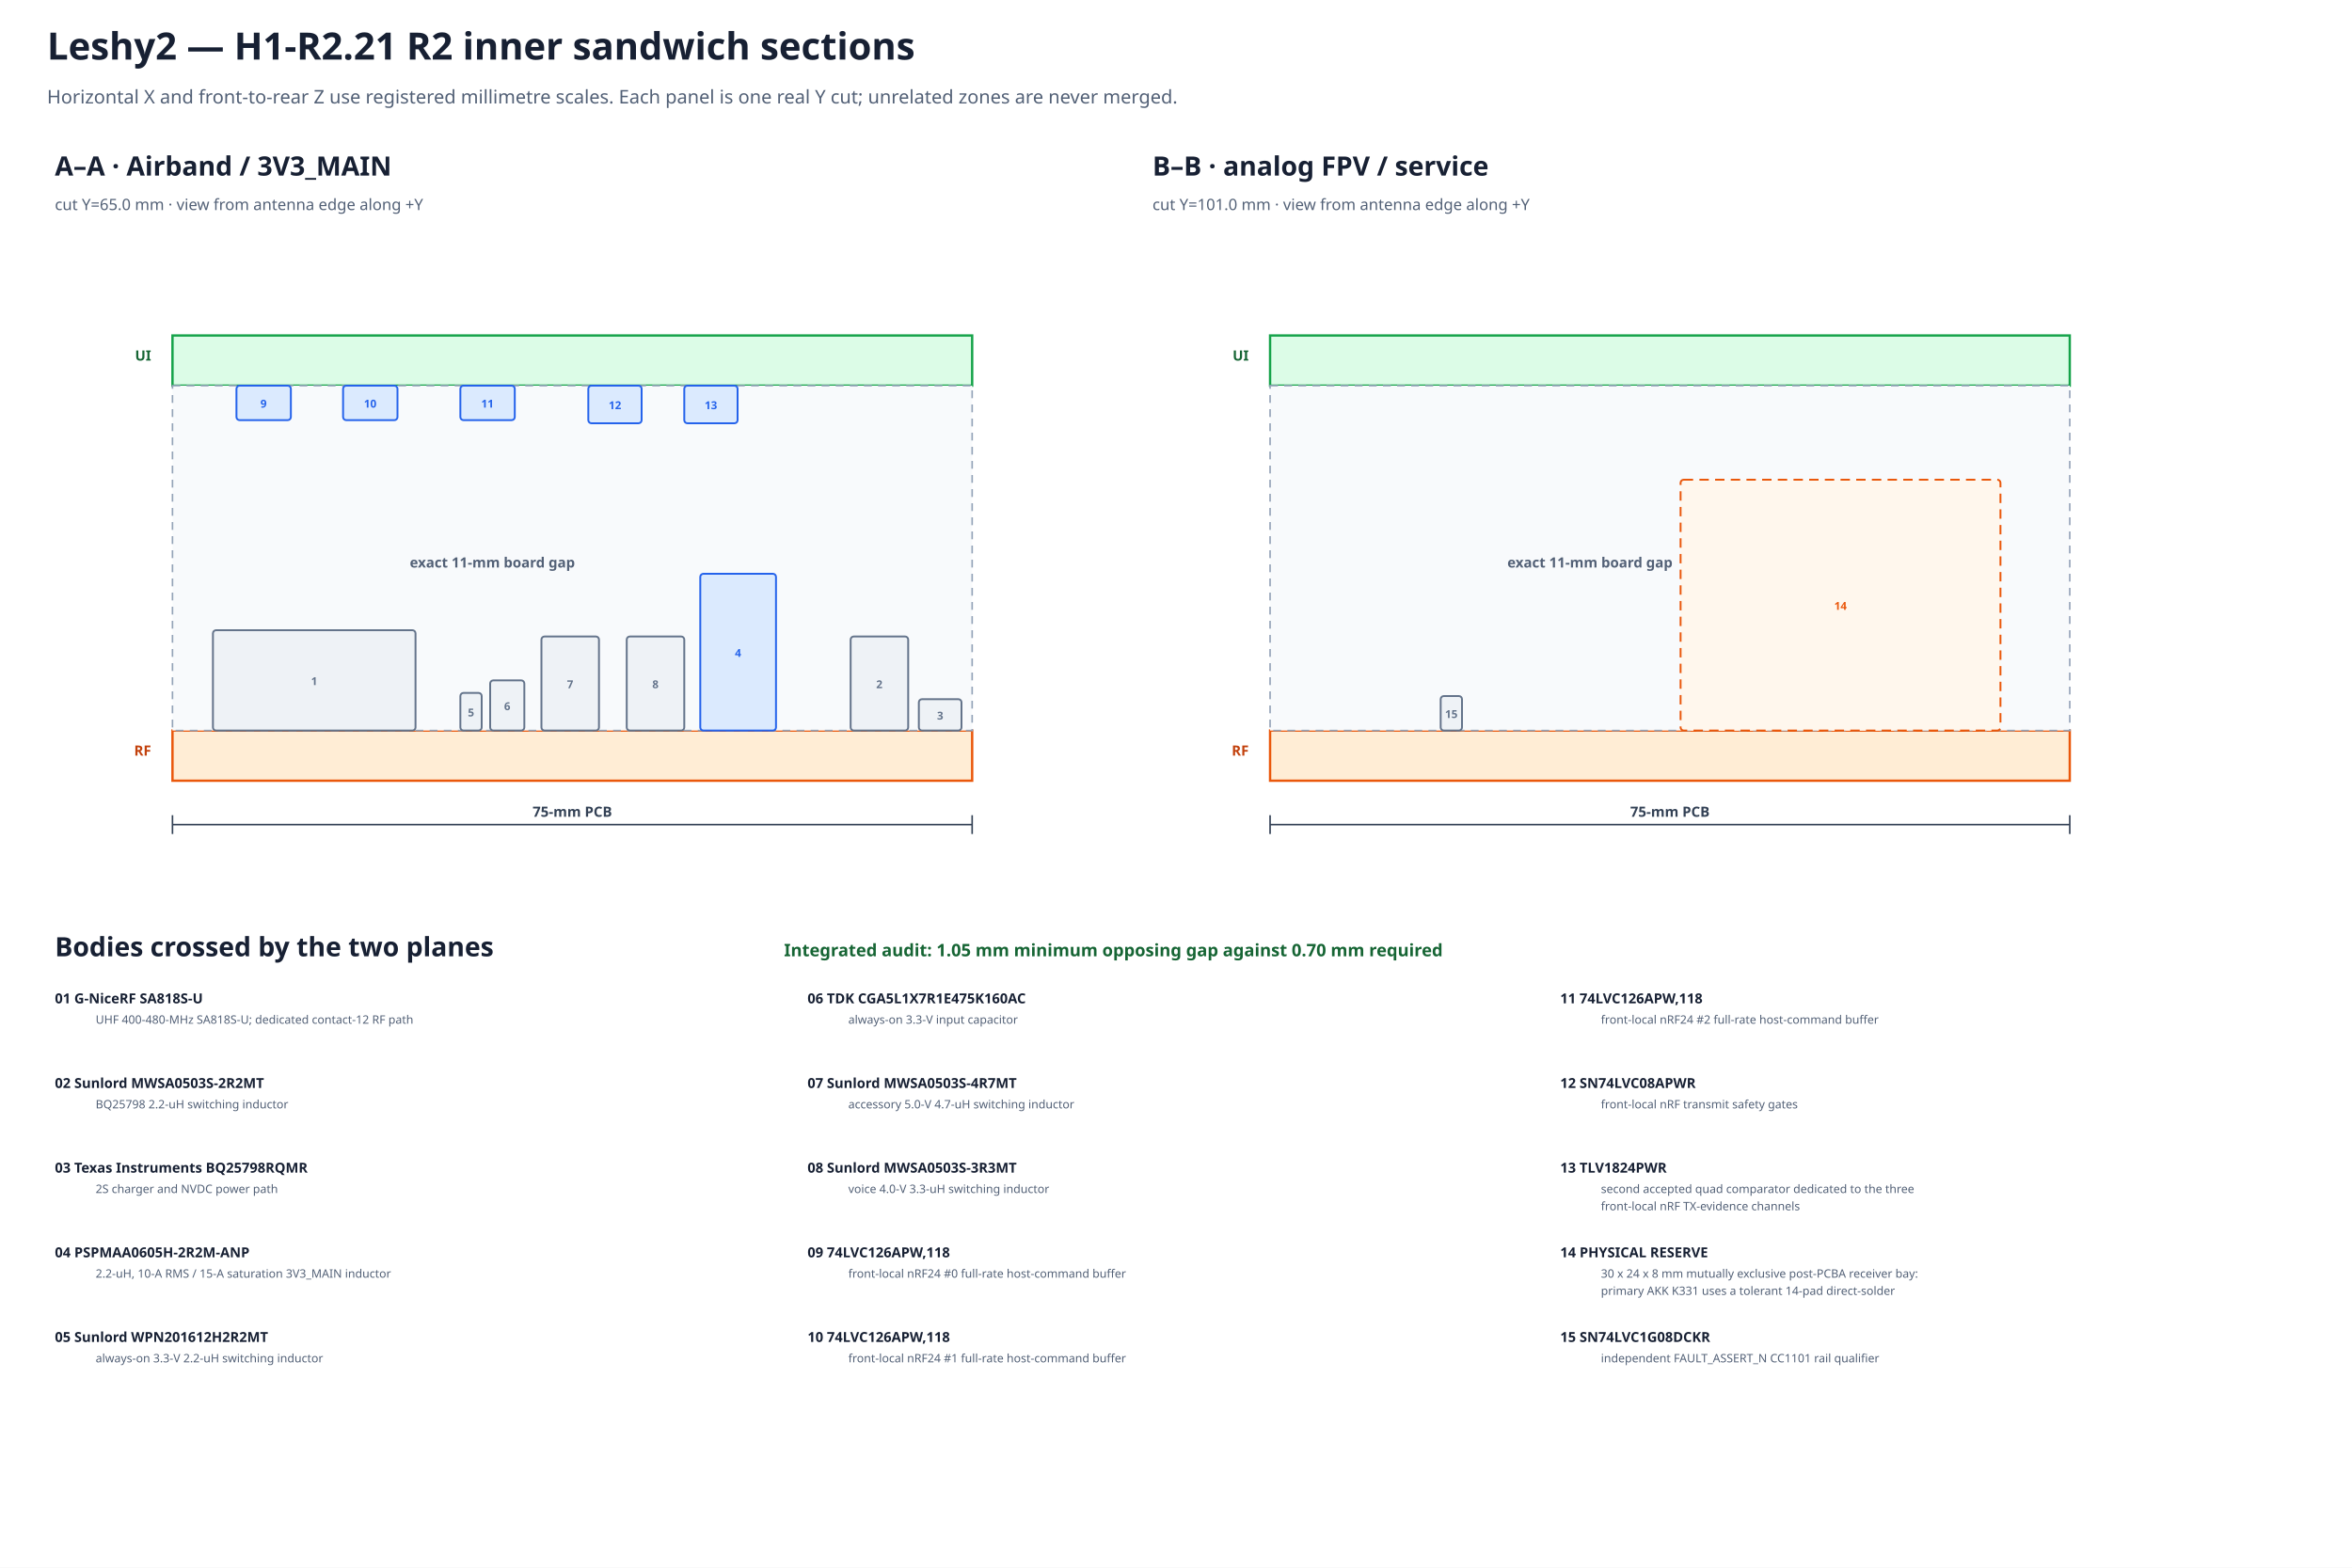
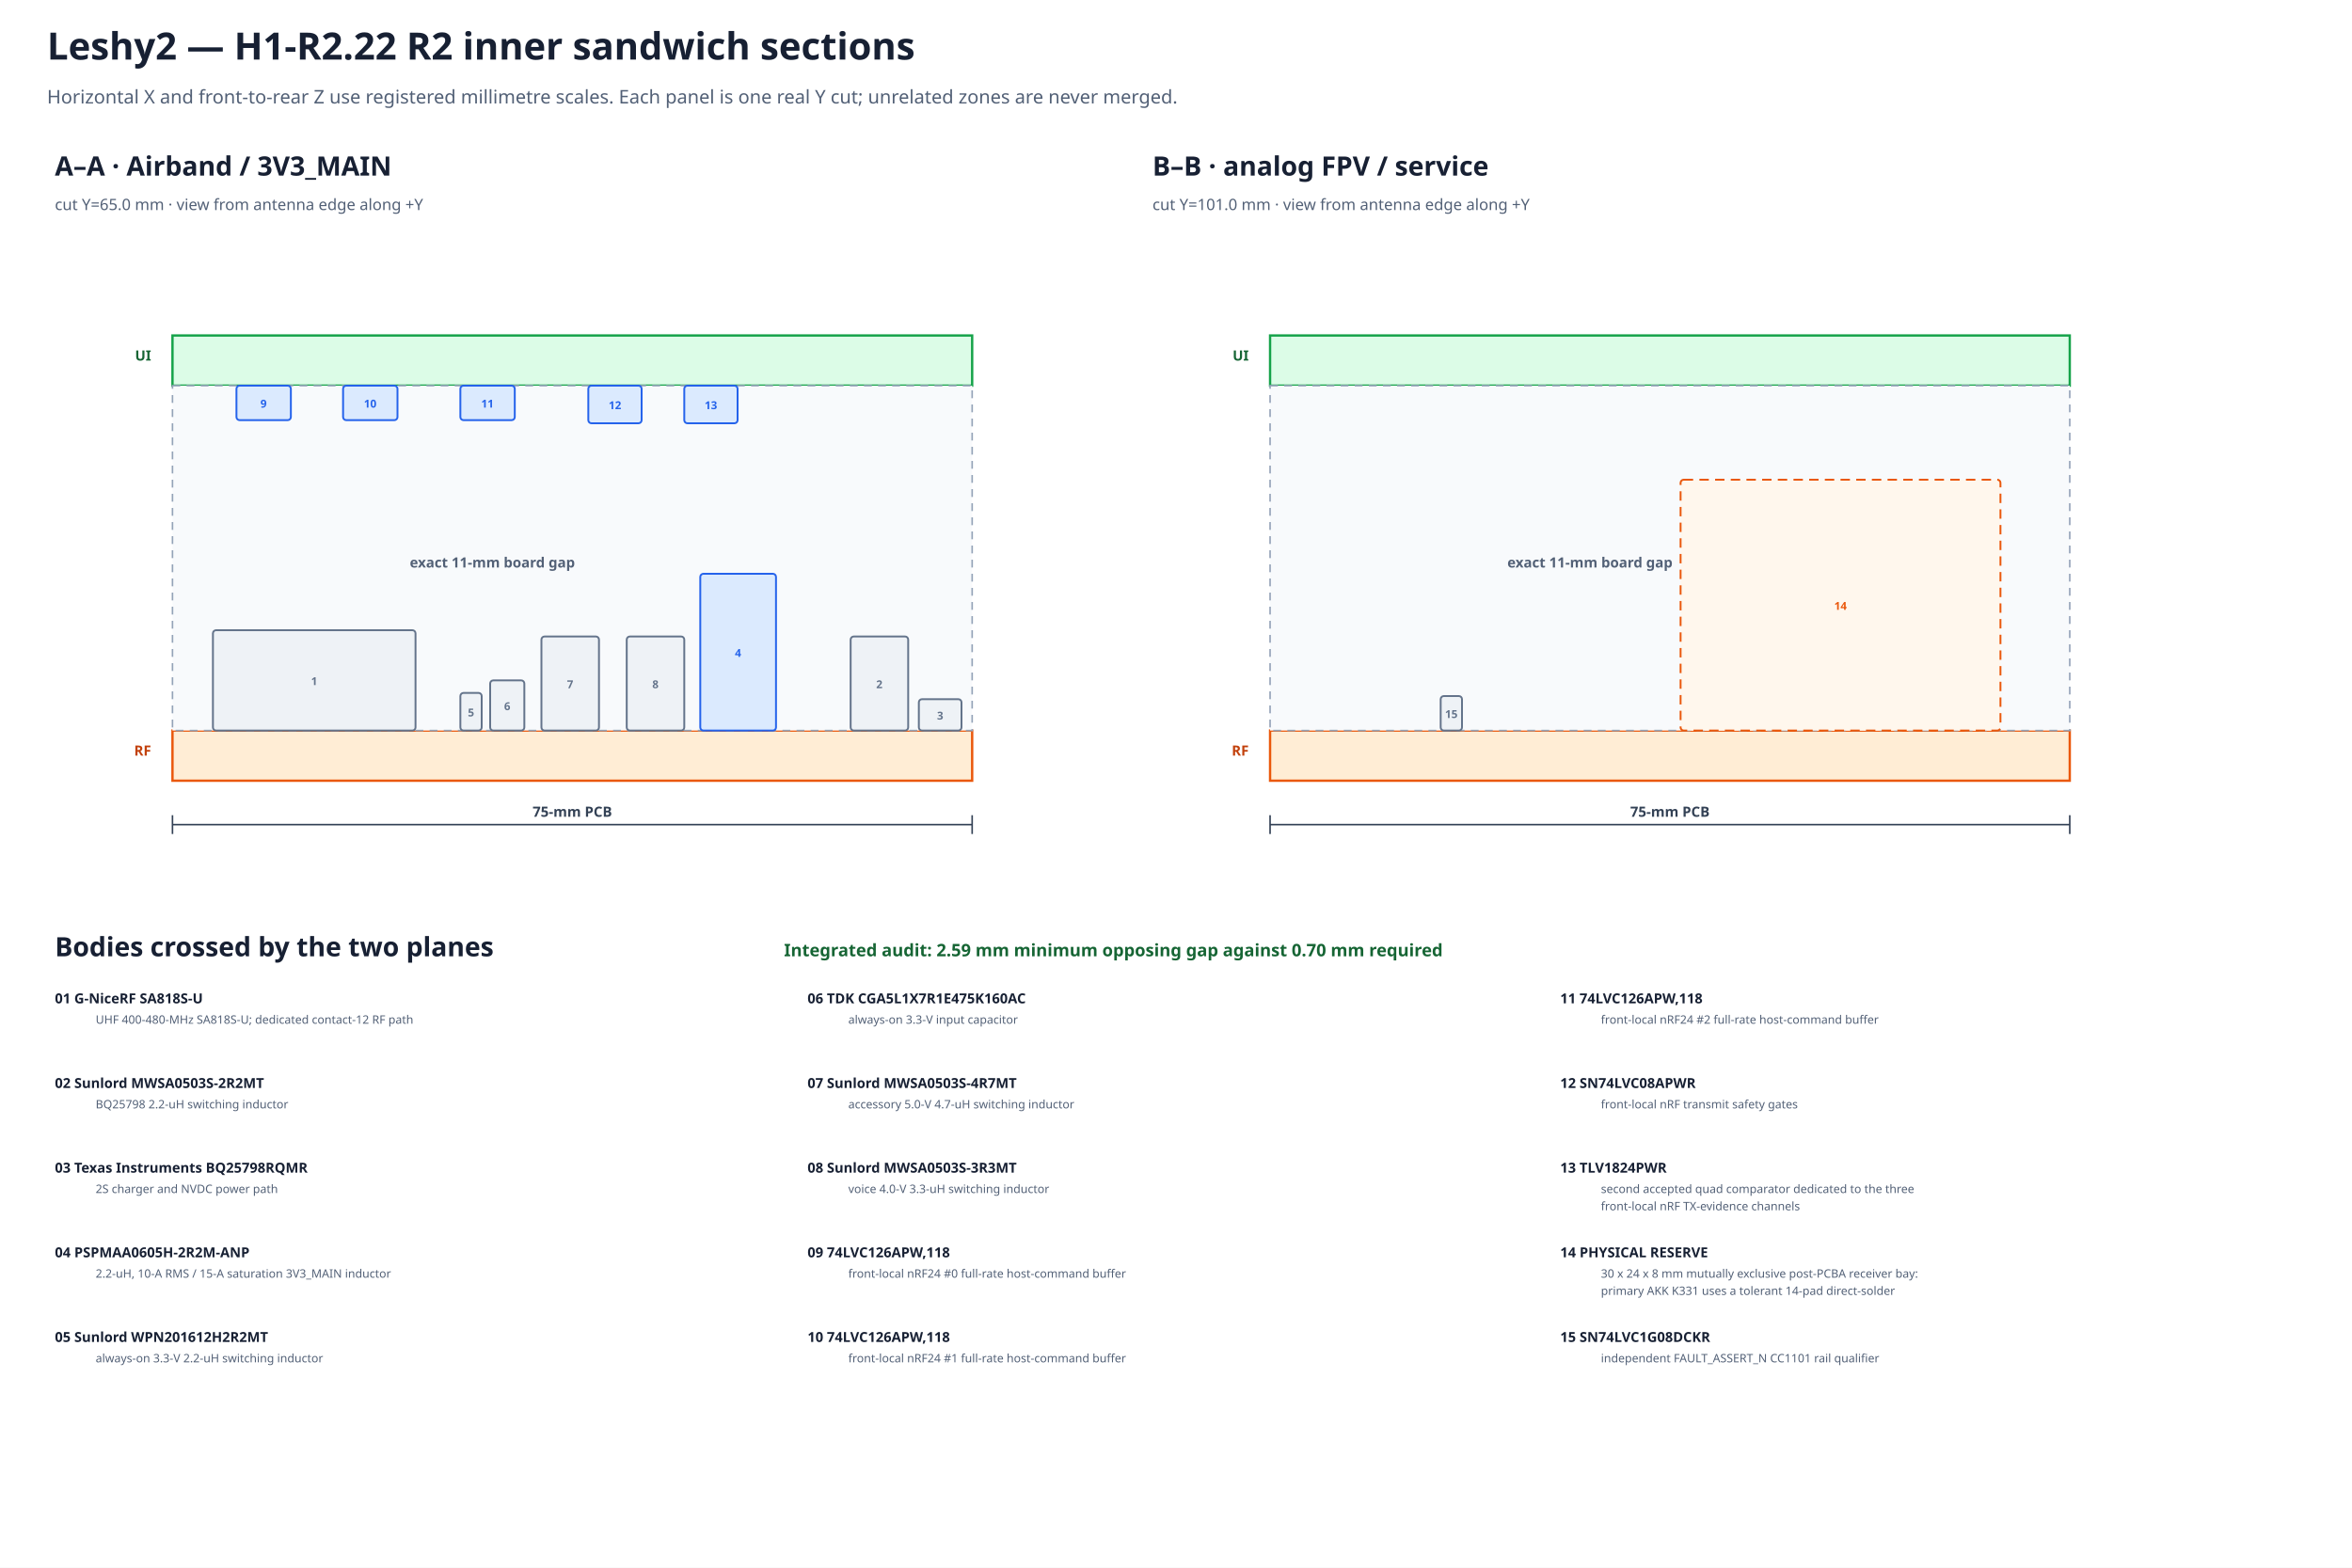
- <svg xmlns="http://www.w3.org/2000/svg" width="1500" height="1000" viewBox="0 0 1500 1000" data-marker="H1-R2.21" data-view="true-x-z-sections">
+ <svg xmlns="http://www.w3.org/2000/svg" width="1500" height="1000" viewBox="0 0 1500 1000" data-marker="H1-R2.22" data-view="true-x-z-sections">
  <rect width="100%" height="100%" fill="#ffffff" />
-   <text x="30.0" y="38.0" font-family="sans-serif" font-size="24" font-weight="bold" text-anchor="start" fill="#172033">Leshy2 — H1-R2.21 R2 inner sandwich sections</text>
+   <text x="30.0" y="38.0" font-family="sans-serif" font-size="24" font-weight="bold" text-anchor="start" fill="#172033">Leshy2 — H1-R2.22 R2 inner sandwich sections</text>
  <text x="30.0" y="66.0" font-family="sans-serif" font-size="12" font-weight="normal" text-anchor="start" fill="#526076">Horizontal X and front-to-rear Z use registered millimetre scales. Each panel is one real Y cut; unrelated zones are never merged.</text>
  <text x="35.0" y="112.0" font-family="sans-serif" font-size="17" font-weight="bold" text-anchor="start" fill="#172033">A–A · Airband / 3V3_MAIN</text>
  <text x="35.0" y="134.0" font-family="sans-serif" font-size="10" font-weight="normal" text-anchor="start" fill="#526076">cut Y=65.0 mm · view from antenna edge along +Y</text>
  <rect x="110.0" y="214.0" width="510.0" height="32.0" fill="#dcfce7" stroke="#16a34a" stroke-width="1.5" data-board="ui" />
  <rect x="110.0" y="466.0" width="510.0" height="32.0" fill="#ffedd5" stroke="#ea580c" stroke-width="1.5" data-board="rf" />
  <rect x="110.0" y="246.0" width="510.0" height="220.0" fill="#f8fafc" stroke="#94a3b8" stroke-dasharray="5 4" />
  <text x="96.4" y="230.0" font-family="sans-serif" font-size="9" font-weight="bold" text-anchor="end" fill="#166534">UI</text>
  <text x="96.4" y="482.0" font-family="sans-serif" font-size="9" font-weight="bold" text-anchor="end" fill="#c2410c">RF</text>
  <text x="314.0" y="362.0" font-family="sans-serif" font-size="9" font-weight="bold" text-anchor="middle" fill="#526076">exact 11-mm board gap</text>
  <rect x="135.8" y="402.0" width="129.2" height="64.0" rx="2" fill="#eef2f6" stroke="#64748b" stroke-width="1.2" data-instance="voice" />
  <text x="200.4" y="437.0" font-family="sans-serif" font-size="7.0" font-weight="bold" text-anchor="middle" fill="#64748b">1</text>
  <rect x="542.5" y="406.0" width="36.7" height="60.0" rx="2" fill="#eef2f6" stroke="#64748b" stroke-width="1.2" data-instance="charger_inductor" />
  <text x="560.8" y="439.0" font-family="sans-serif" font-size="7.0" font-weight="bold" text-anchor="middle" fill="#64748b">2</text>
  <rect x="586.0" y="446.0" width="27.2" height="20.0" rx="2" fill="#eef2f6" stroke="#64748b" stroke-width="1.2" data-instance="nvdc_charger" />
  <text x="599.6" y="459.0" font-family="sans-serif" font-size="7.0" font-weight="bold" text-anchor="middle" fill="#64748b">3</text>
  <rect x="446.6" y="366.0" width="48.3" height="100.0" rx="2" fill="#dbeafe" stroke="#2563eb" stroke-width="1.2" data-instance="main_inductor_r2" />
  <text x="470.7" y="419.0" font-family="sans-serif" font-size="7.0" font-weight="bold" text-anchor="middle" fill="#2563eb">4</text>
  <rect x="293.6" y="442.0" width="13.6" height="24.0" rx="2" fill="#eef2f6" stroke="#64748b" stroke-width="1.2" data-instance="aon_inductor" />
  <text x="300.4" y="457.0" font-family="sans-serif" font-size="7.0" font-weight="bold" text-anchor="middle" fill="#64748b">5</text>
  <rect x="312.6" y="434.0" width="21.8" height="32.0" rx="2" fill="#eef2f6" stroke="#64748b" stroke-width="1.2" data-instance="aon_input_cap" />
  <text x="323.5" y="453.0" font-family="sans-serif" font-size="7.0" font-weight="bold" text-anchor="middle" fill="#64748b">6</text>
  <rect x="345.3" y="406.0" width="36.7" height="60.0" rx="2" fill="#eef2f6" stroke="#64748b" stroke-width="1.2" data-instance="ext_inductor" />
  <text x="363.6" y="439.0" font-family="sans-serif" font-size="7.0" font-weight="bold" text-anchor="middle" fill="#64748b">7</text>
  <rect x="399.7" y="406.0" width="36.7" height="60.0" rx="2" fill="#eef2f6" stroke="#64748b" stroke-width="1.2" data-instance="voice_inductor" />
  <text x="418.0" y="439.0" font-family="sans-serif" font-size="7.0" font-weight="bold" text-anchor="middle" fill="#64748b">8</text>
  <rect x="150.8" y="246.0" width="34.7" height="22.0" rx="2" fill="#dbeafe" stroke="#2563eb" stroke-width="1.2" data-instance="nrf0_host_buffer_r2" />
  <text x="168.1" y="260.0" font-family="sans-serif" font-size="7.0" font-weight="bold" text-anchor="middle" fill="#2563eb">9</text>
  <rect x="218.8" y="246.0" width="34.7" height="22.0" rx="2" fill="#dbeafe" stroke="#2563eb" stroke-width="1.2" data-instance="nrf1_host_buffer_r2" />
  <text x="236.1" y="260.0" font-family="sans-serif" font-size="7.0" font-weight="bold" text-anchor="middle" fill="#2563eb">10</text>
  <rect x="293.6" y="246.0" width="34.7" height="22.0" rx="2" fill="#dbeafe" stroke="#2563eb" stroke-width="1.2" data-instance="nrf2_host_buffer_r2" />
  <text x="310.9" y="260.0" font-family="sans-serif" font-size="7.0" font-weight="bold" text-anchor="middle" fill="#2563eb">11</text>
  <rect x="375.2" y="246.0" width="34.0" height="24.0" rx="2" fill="#dbeafe" stroke="#2563eb" stroke-width="1.2" data-instance="safe_gate_a_r2" />
  <text x="392.2" y="261.0" font-family="sans-serif" font-size="7.0" font-weight="bold" text-anchor="middle" fill="#2563eb">12</text>
  <rect x="436.4" y="246.0" width="34.0" height="24.0" rx="2" fill="#dbeafe" stroke="#2563eb" stroke-width="1.2" data-instance="nrf_evidence_cmp_r2" />
  <text x="453.4" y="261.0" font-family="sans-serif" font-size="7.0" font-weight="bold" text-anchor="middle" fill="#2563eb">13</text>
  <line x1="110.0" y1="526.0" x2="620.0" y2="526.0" stroke="#334155" />
  <line x1="110.0" y1="520.0" x2="110.0" y2="532.0" stroke="#334155" />
  <line x1="620.0" y1="520.0" x2="620.0" y2="532.0" stroke="#334155" />
  <text x="365.0" y="521.0" font-family="sans-serif" font-size="9" font-weight="bold" text-anchor="middle" fill="#334155">75-mm PCB</text>
  <text x="735.0" y="112.0" font-family="sans-serif" font-size="17" font-weight="bold" text-anchor="start" fill="#172033">B–B · analog FPV / service</text>
  <text x="735.0" y="134.0" font-family="sans-serif" font-size="10" font-weight="normal" text-anchor="start" fill="#526076">cut Y=101.0 mm · view from antenna edge along +Y</text>
  <rect x="810.0" y="214.0" width="510.0" height="32.0" fill="#dcfce7" stroke="#16a34a" stroke-width="1.5" data-board="ui" />
  <rect x="810.0" y="466.0" width="510.0" height="32.0" fill="#ffedd5" stroke="#ea580c" stroke-width="1.5" data-board="rf" />
  <rect x="810.0" y="246.0" width="510.0" height="220.0" fill="#f8fafc" stroke="#94a3b8" stroke-dasharray="5 4" />
  <text x="796.4" y="230.0" font-family="sans-serif" font-size="9" font-weight="bold" text-anchor="end" fill="#166534">UI</text>
  <text x="796.4" y="482.0" font-family="sans-serif" font-size="9" font-weight="bold" text-anchor="end" fill="#c2410c">RF</text>
  <text x="1014.0" y="362.0" font-family="sans-serif" font-size="9" font-weight="bold" text-anchor="middle" fill="#526076">exact 11-mm board gap</text>
  <rect x="1071.8" y="306.0" width="204.0" height="160.0" rx="2" fill="#fff7ed" stroke="#ea580c" stroke-width="1.2" stroke-dasharray="6 4" data-instance="fpv_receiver_bay" />
  <text x="1173.8" y="389.0" font-family="sans-serif" font-size="7.0" font-weight="bold" text-anchor="middle" fill="#ea580c">14</text>
  <rect x="918.8" y="444.0" width="13.6" height="22.0" rx="2" fill="#eef2f6" stroke="#64748b" stroke-width="1.2" data-instance="cc_backup_gate" />
  <text x="925.6" y="458.0" font-family="sans-serif" font-size="7.0" font-weight="bold" text-anchor="middle" fill="#64748b">15</text>
  <line x1="810.0" y1="526.0" x2="1320.0" y2="526.0" stroke="#334155" />
  <line x1="810.0" y1="520.0" x2="810.0" y2="532.0" stroke="#334155" />
  <line x1="1320.0" y1="520.0" x2="1320.0" y2="532.0" stroke="#334155" />
  <text x="1065.0" y="521.0" font-family="sans-serif" font-size="9" font-weight="bold" text-anchor="middle" fill="#334155">75-mm PCB</text>
  <text x="35.0" y="610.0" font-family="sans-serif" font-size="17" font-weight="bold" text-anchor="start" fill="#172033">Bodies crossed by the two planes</text>
-   <text x="500.0" y="610.0" font-family="sans-serif" font-size="11" font-weight="bold" text-anchor="start" fill="#166534">Integrated audit: 1.05 mm minimum opposing gap against 0.70 mm required</text>
+   <text x="500.0" y="610.0" font-family="sans-serif" font-size="11" font-weight="bold" text-anchor="start" fill="#166534">Integrated audit: 2.59 mm minimum opposing gap against 0.70 mm required</text>
  <text x="35.0" y="640.0" font-family="sans-serif" font-size="8.8" font-weight="bold" text-anchor="start" fill="#172033">01  G-NiceRF SA818S-U</text>
  <text x="61.0" y="653.0" font-family="sans-serif" font-size="7.4" font-weight="normal" text-anchor="start" fill="#526076">UHF 400-480-MHz SA818S-U; dedicated contact-12 RF path</text>
  <text x="35.0" y="694.0" font-family="sans-serif" font-size="8.8" font-weight="bold" text-anchor="start" fill="#172033">02  Sunlord MWSA0503S-2R2MT</text>
  <text x="61.0" y="707.0" font-family="sans-serif" font-size="7.4" font-weight="normal" text-anchor="start" fill="#526076">BQ25798 2.2-uH switching inductor</text>
  <text x="35.0" y="748.0" font-family="sans-serif" font-size="8.8" font-weight="bold" text-anchor="start" fill="#172033">03  Texas Instruments BQ25798RQMR</text>
  <text x="61.0" y="761.0" font-family="sans-serif" font-size="7.4" font-weight="normal" text-anchor="start" fill="#526076">2S charger and NVDC power path</text>
  <text x="35.0" y="802.0" font-family="sans-serif" font-size="8.8" font-weight="bold" text-anchor="start" fill="#172033">04  PSPMAA0605H-2R2M-ANP</text>
  <text x="61.0" y="815.0" font-family="sans-serif" font-size="7.4" font-weight="normal" text-anchor="start" fill="#526076">2.2-uH, 10-A RMS / 15-A saturation 3V3_MAIN inductor</text>
  <text x="35.0" y="856.0" font-family="sans-serif" font-size="8.8" font-weight="bold" text-anchor="start" fill="#172033">05  Sunlord WPN201612H2R2MT</text>
  <text x="61.0" y="869.0" font-family="sans-serif" font-size="7.4" font-weight="normal" text-anchor="start" fill="#526076">always-on 3.3-V 2.2-uH switching inductor</text>
  <text x="515.0" y="640.0" font-family="sans-serif" font-size="8.8" font-weight="bold" text-anchor="start" fill="#172033">06  TDK CGA5L1X7R1E475K160AC</text>
  <text x="541.0" y="653.0" font-family="sans-serif" font-size="7.4" font-weight="normal" text-anchor="start" fill="#526076">always-on 3.3-V input capacitor</text>
  <text x="515.0" y="694.0" font-family="sans-serif" font-size="8.8" font-weight="bold" text-anchor="start" fill="#172033">07  Sunlord MWSA0503S-4R7MT</text>
  <text x="541.0" y="707.0" font-family="sans-serif" font-size="7.4" font-weight="normal" text-anchor="start" fill="#526076">accessory 5.0-V 4.7-uH switching inductor</text>
  <text x="515.0" y="748.0" font-family="sans-serif" font-size="8.8" font-weight="bold" text-anchor="start" fill="#172033">08  Sunlord MWSA0503S-3R3MT</text>
  <text x="541.0" y="761.0" font-family="sans-serif" font-size="7.4" font-weight="normal" text-anchor="start" fill="#526076">voice 4.0-V 3.3-uH switching inductor</text>
  <text x="515.0" y="802.0" font-family="sans-serif" font-size="8.8" font-weight="bold" text-anchor="start" fill="#172033">09  74LVC126APW,118</text>
  <text x="541.0" y="815.0" font-family="sans-serif" font-size="7.4" font-weight="normal" text-anchor="start" fill="#526076">front-local nRF24 #0 full-rate host-command buffer</text>
  <text x="515.0" y="856.0" font-family="sans-serif" font-size="8.8" font-weight="bold" text-anchor="start" fill="#172033">10  74LVC126APW,118</text>
  <text x="541.0" y="869.0" font-family="sans-serif" font-size="7.4" font-weight="normal" text-anchor="start" fill="#526076">front-local nRF24 #1 full-rate host-command buffer</text>
  <text x="995.0" y="640.0" font-family="sans-serif" font-size="8.8" font-weight="bold" text-anchor="start" fill="#172033">11  74LVC126APW,118</text>
  <text x="1021.0" y="653.0" font-family="sans-serif" font-size="7.4" font-weight="normal" text-anchor="start" fill="#526076">front-local nRF24 #2 full-rate host-command buffer</text>
  <text x="995.0" y="694.0" font-family="sans-serif" font-size="8.8" font-weight="bold" text-anchor="start" fill="#172033">12  SN74LVC08APWR</text>
  <text x="1021.0" y="707.0" font-family="sans-serif" font-size="7.4" font-weight="normal" text-anchor="start" fill="#526076">front-local nRF transmit safety gates</text>
  <text x="995.0" y="748.0" font-family="sans-serif" font-size="8.8" font-weight="bold" text-anchor="start" fill="#172033">13  TLV1824PWR</text>
  <text x="1021.0" y="761.0" font-family="sans-serif" font-size="7.4" font-weight="normal" text-anchor="start" fill="#526076">second accepted quad comparator dedicated to the three</text>
  <text x="1021.0" y="772.0" font-family="sans-serif" font-size="7.4" font-weight="normal" text-anchor="start" fill="#526076">front-local nRF TX-evidence channels</text>
  <text x="995.0" y="802.0" font-family="sans-serif" font-size="8.8" font-weight="bold" text-anchor="start" fill="#172033">14  PHYSICAL RESERVE</text>
  <text x="1021.0" y="815.0" font-family="sans-serif" font-size="7.4" font-weight="normal" text-anchor="start" fill="#526076">30 x 24 x 8 mm mutually exclusive post-PCBA receiver bay:</text>
  <text x="1021.0" y="826.0" font-family="sans-serif" font-size="7.4" font-weight="normal" text-anchor="start" fill="#526076">primary AKK K331 uses a tolerant 14-pad direct-solder</text>
  <text x="995.0" y="856.0" font-family="sans-serif" font-size="8.8" font-weight="bold" text-anchor="start" fill="#172033">15  SN74LVC1G08DCKR</text>
  <text x="1021.0" y="869.0" font-family="sans-serif" font-size="7.4" font-weight="normal" text-anchor="start" fill="#526076">independent FAULT_ASSERT_N CC1101 rail qualifier</text>
</svg>
